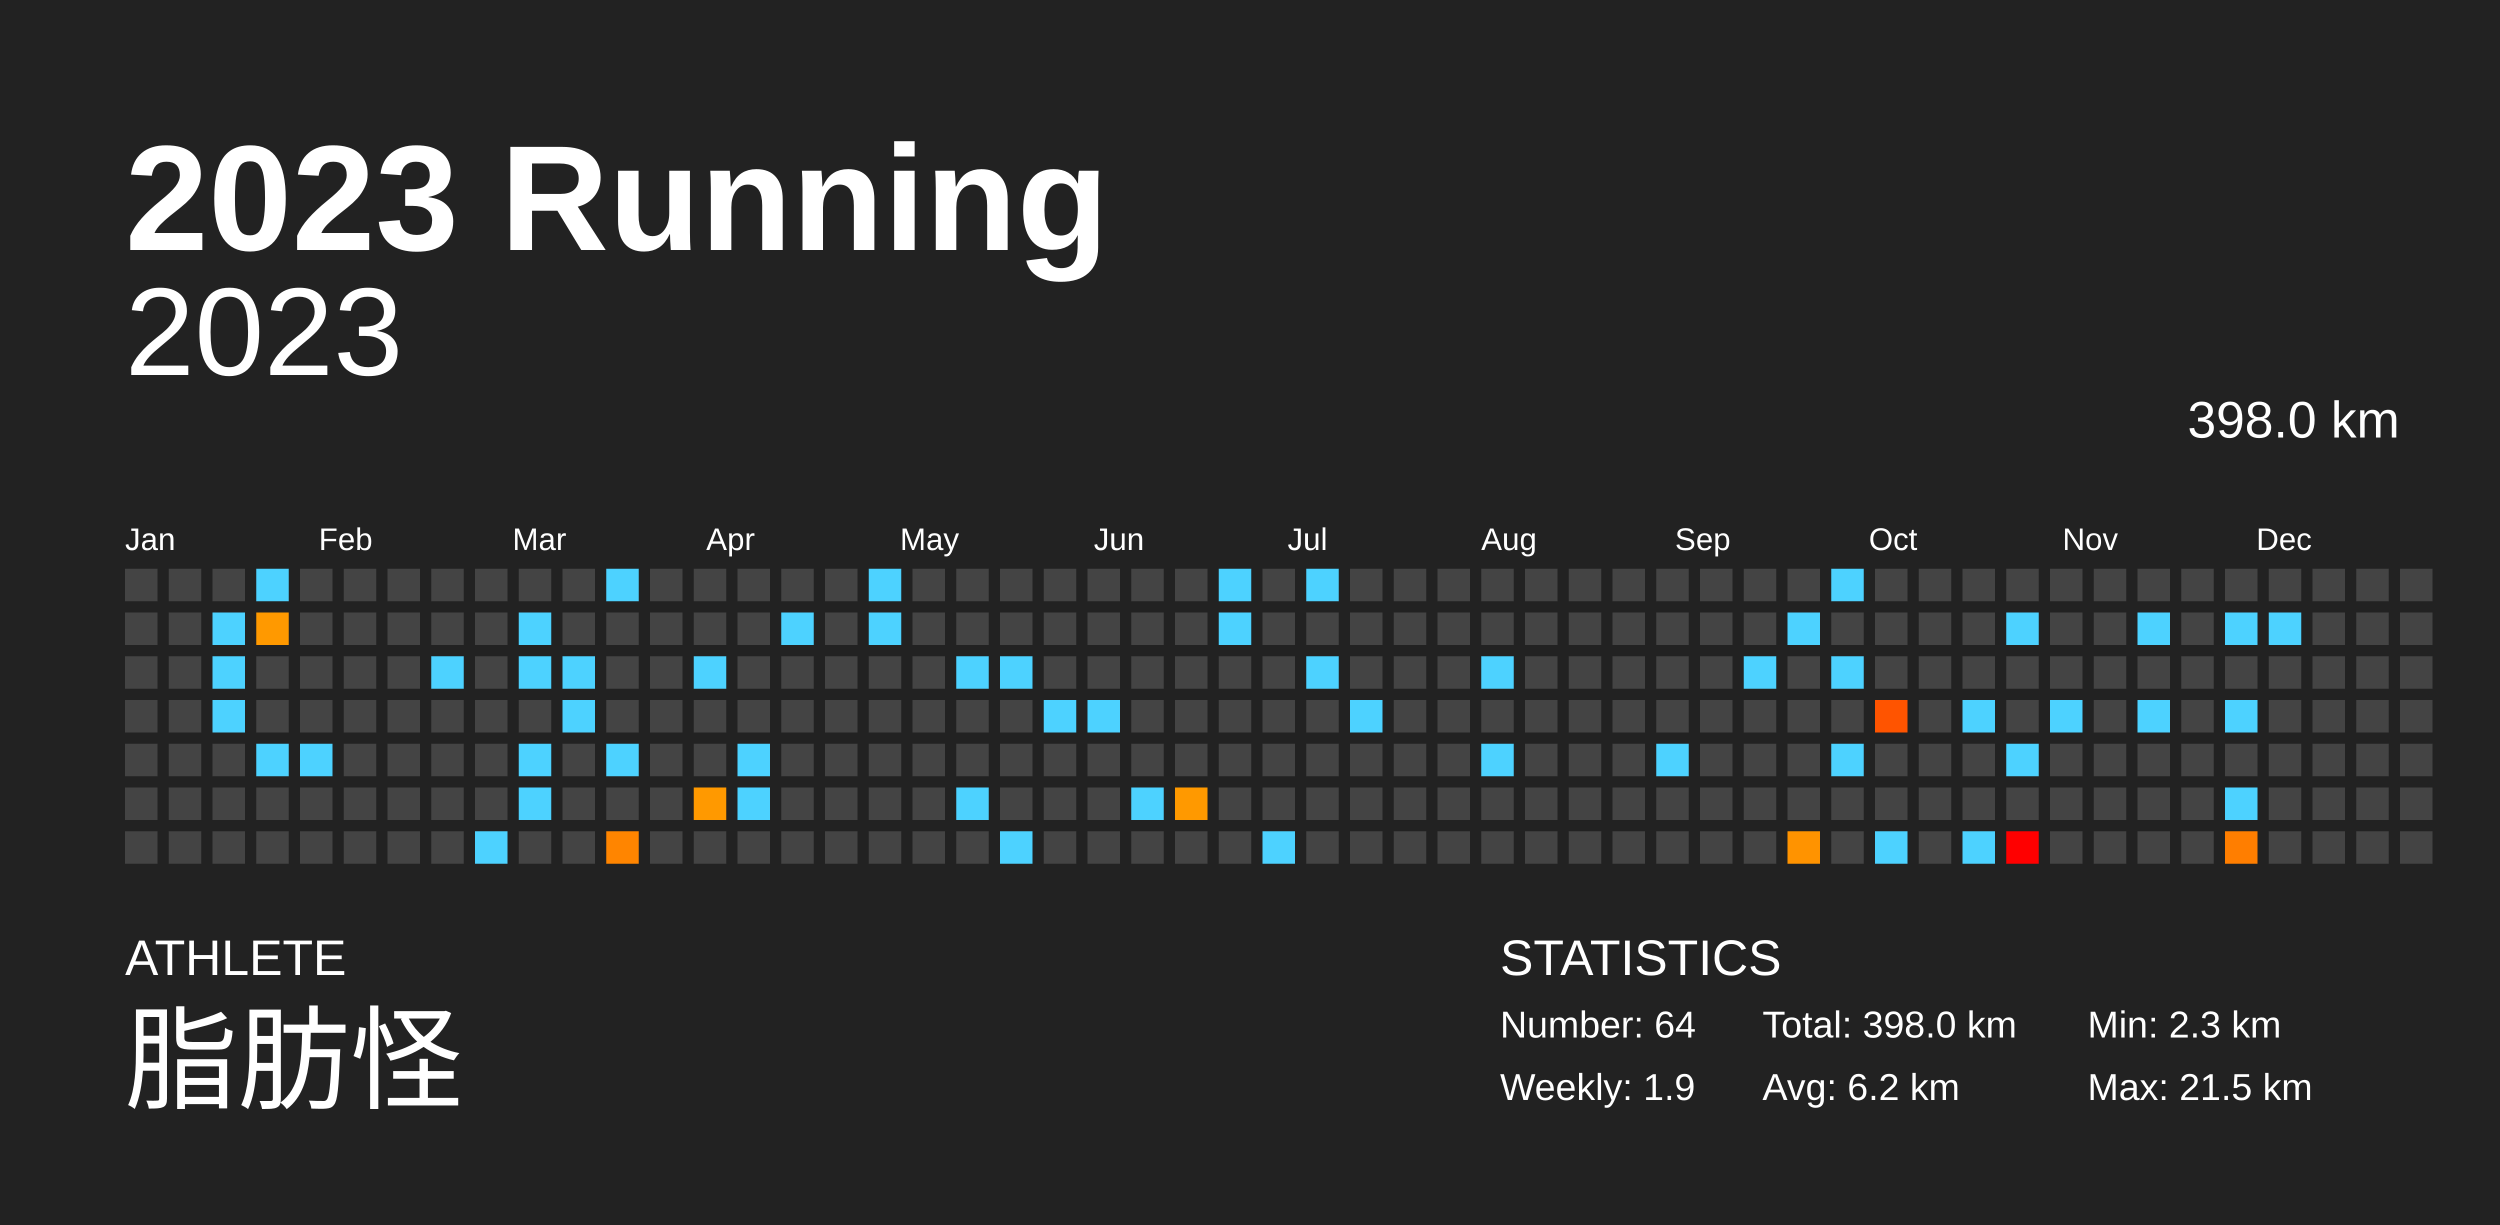
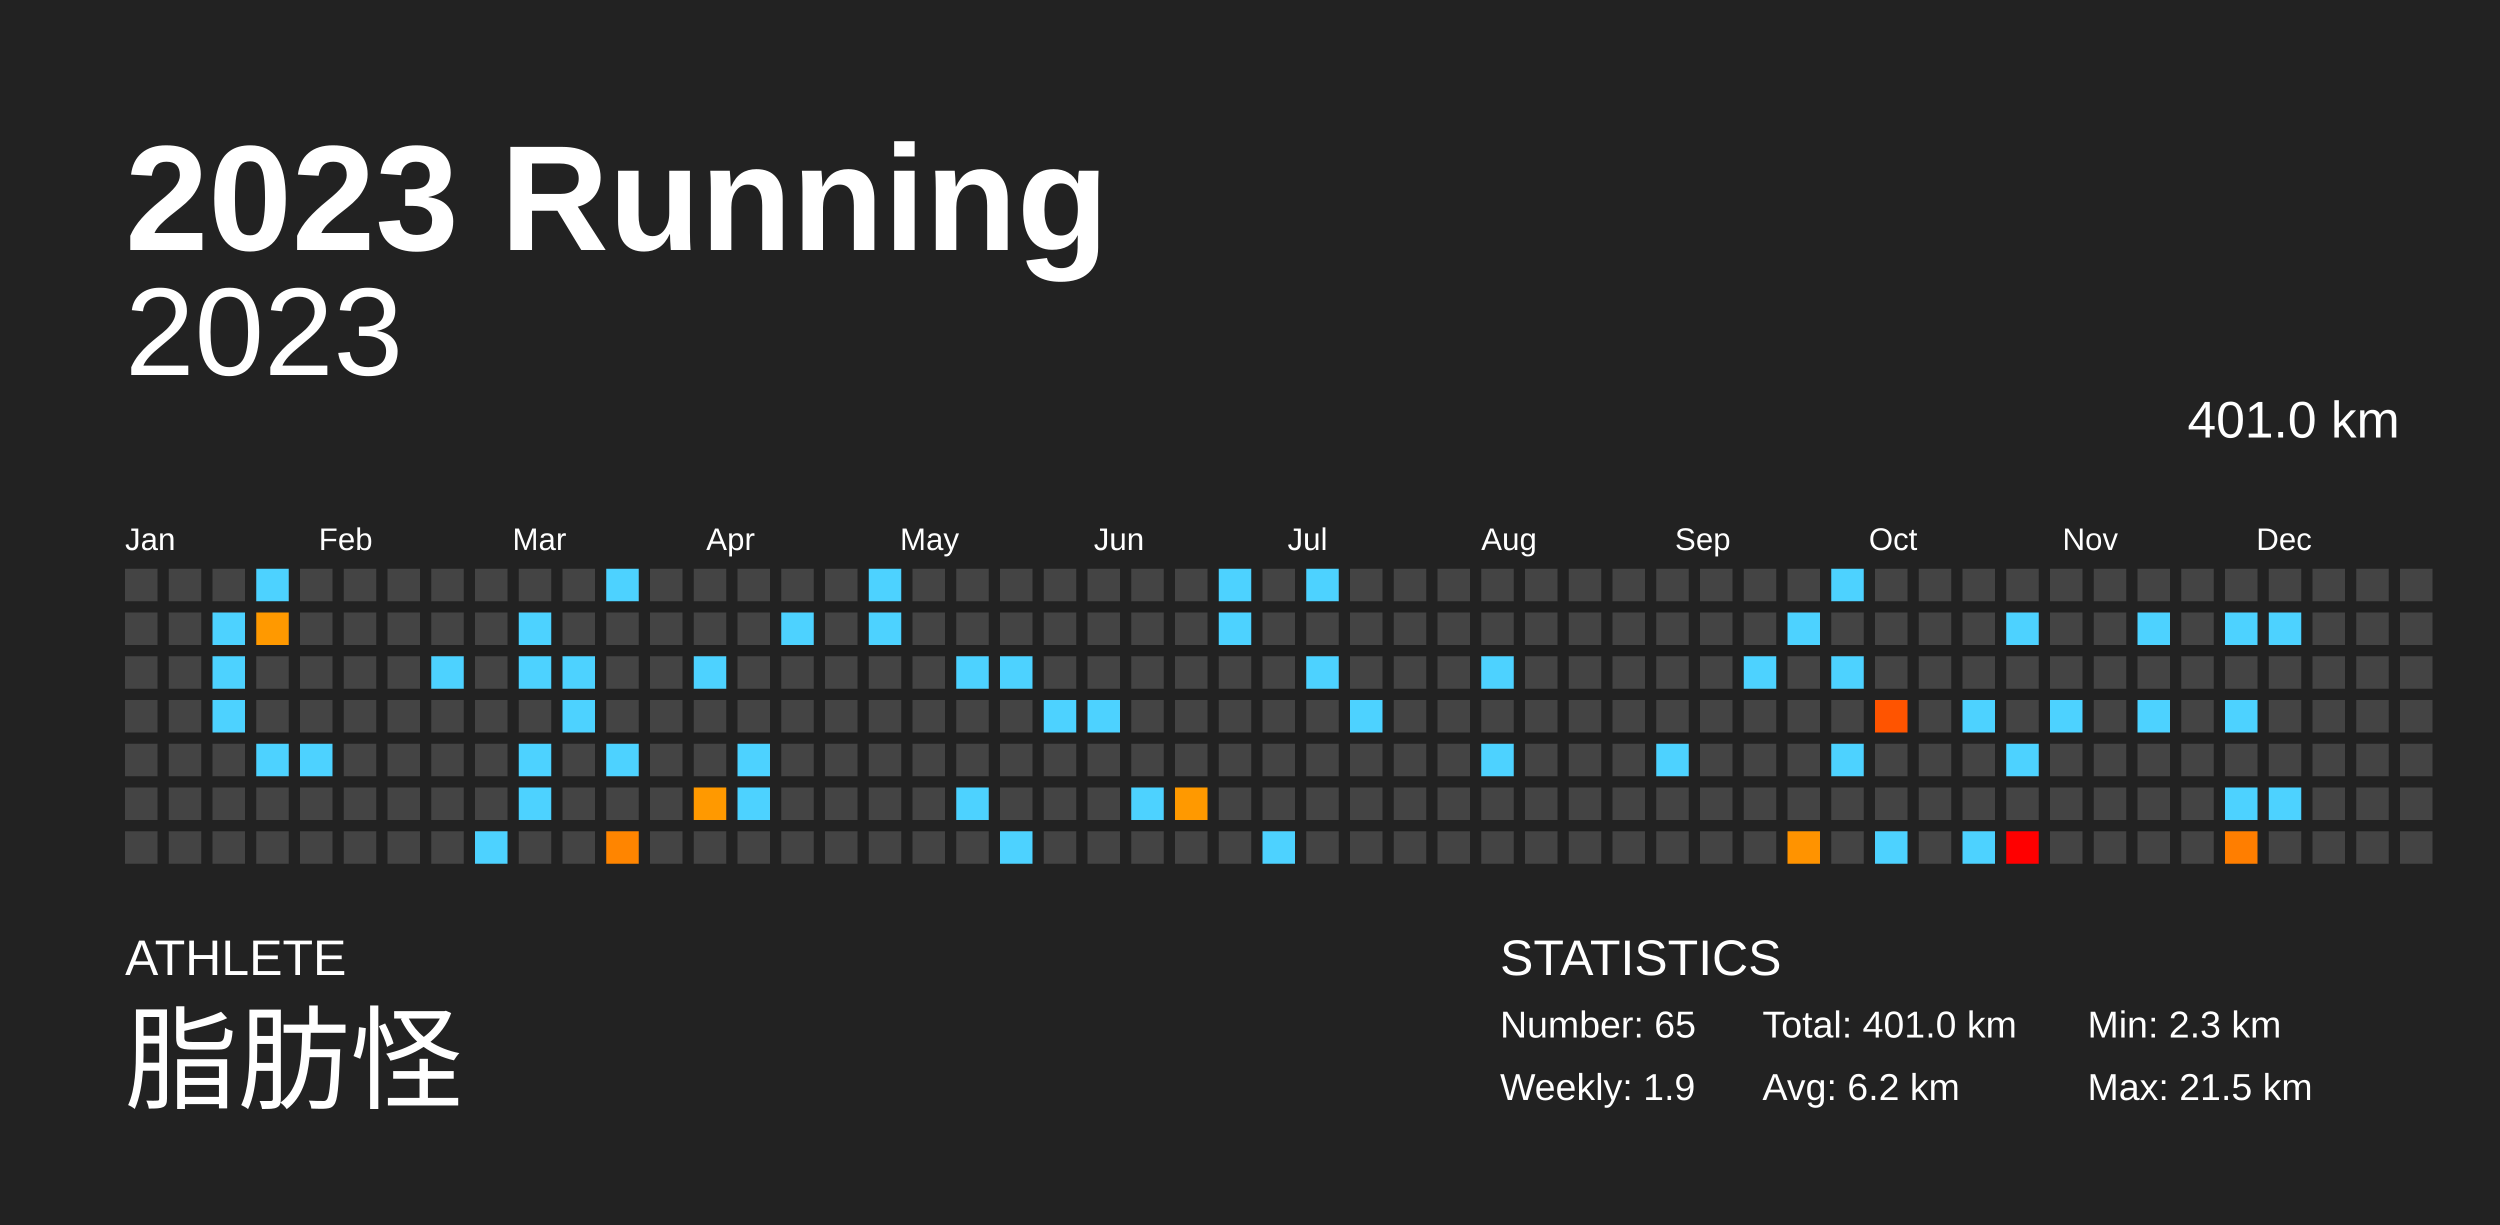
<svg xmlns="http://www.w3.org/2000/svg" baseProfile="full" height="98mm" version="1.1" viewBox="0,0,200,98" width="200mm">
  <defs />
  <rect fill="#222222" height="98" width="200" x="0" y="0" />
  <text fill="#FFFFFF" style="font-size:12px; font-family:Arial; font-weight:bold;" x="10" y="20">2023 Running</text>
  <text fill="#FFFFFF" style="font-size:4px; font-family:Arial" x="10" y="78">ATHLETE</text>
  <text fill="#FFFFFF" style="font-size:9px; font-family:Arial" x="10" y="88">脂肪怪</text>
  <text fill="#FFFFFF" style="font-size:4px; font-family:Arial" x="120" y="78">STATISTICS</text>
-   <text fill="#FFFFFF" style="font-size:3px; font-family:Arial" x="120" y="83">Number: 64</text>
+   <text fill="#FFFFFF" style="font-size:3px; font-family:Arial" x="120" y="83">Number: 65</text>
  <text fill="#FFFFFF" style="font-size:3px; font-family:Arial" x="120" y="88">Weekly: 1.9</text>
-   <text fill="#FFFFFF" style="font-size:3px; font-family:Arial" x="141" y="83">Total: 398.0 km</text>
+   <text fill="#FFFFFF" style="font-size:3px; font-family:Arial" x="141" y="83">Total: 401.0 km</text>
  <text fill="#FFFFFF" style="font-size:3px; font-family:Arial" x="141" y="88">Avg: 6.2 km</text>
  <text fill="#FFFFFF" style="font-size:3px; font-family:Arial" x="167" y="83">Min: 2.3 km</text>
  <text fill="#FFFFFF" style="font-size:3px; font-family:Arial" x="167" y="88">Max: 21.5 km</text>
  <text alignment-baseline="hanging" fill="#FFFFFF" style="font-size:10.0px; font-family:Arial;" x="10" y="30">2023</text>
-   <text alignment-baseline="hanging" fill="#FFFFFF" style="font-size:4.125px; font-family:Arial;" x="175" y="35">398.0 km</text>
+   <text alignment-baseline="hanging" fill="#FFFFFF" style="font-size:4.125px; font-family:Arial;" x="175" y="35">401.0 km</text>
  <text fill="#FFFFFF" style="font-size:2.5px; font-family:Arial" x="10.0" y="44">Jan</text>
  <text fill="#FFFFFF" style="font-size:2.5px; font-family:Arial" x="25.5" y="44">Feb</text>
  <text fill="#FFFFFF" style="font-size:2.5px; font-family:Arial" x="41.0" y="44">Mar</text>
  <text fill="#FFFFFF" style="font-size:2.5px; font-family:Arial" x="56.5" y="44">Apr</text>
  <text fill="#FFFFFF" style="font-size:2.5px; font-family:Arial" x="72.0" y="44">May</text>
  <text fill="#FFFFFF" style="font-size:2.5px; font-family:Arial" x="87.5" y="44">Jun</text>
  <text fill="#FFFFFF" style="font-size:2.5px; font-family:Arial" x="103.0" y="44">Jul</text>
  <text fill="#FFFFFF" style="font-size:2.5px; font-family:Arial" x="118.5" y="44">Aug</text>
  <text fill="#FFFFFF" style="font-size:2.5px; font-family:Arial" x="134.0" y="44">Sep</text>
  <text fill="#FFFFFF" style="font-size:2.5px; font-family:Arial" x="149.5" y="44">Oct</text>
  <text fill="#FFFFFF" style="font-size:2.5px; font-family:Arial" x="165.0" y="44">Nov</text>
  <text fill="#FFFFFF" style="font-size:2.5px; font-family:Arial" x="180.5" y="44">Dec</text>
  <rect fill="#444444" height="2.6" width="2.6" x="10.0" y="45.5" />
  <rect fill="#444444" height="2.6" width="2.6" x="10.0" y="49.0" />
  <rect fill="#444444" height="2.6" width="2.6" x="10.0" y="52.5" />
  <rect fill="#444444" height="2.6" width="2.6" x="10.0" y="56.0" />
  <rect fill="#444444" height="2.6" width="2.6" x="10.0" y="59.5" />
  <rect fill="#444444" height="2.6" width="2.6" x="10.0" y="63.0" />
  <rect fill="#444444" height="2.6" width="2.6" x="10.0" y="66.5" />
  <rect fill="#444444" height="2.6" width="2.6" x="13.5" y="45.5" />
  <rect fill="#444444" height="2.6" width="2.6" x="13.5" y="49.0" />
  <rect fill="#444444" height="2.6" width="2.6" x="13.5" y="52.5" />
  <rect fill="#444444" height="2.6" width="2.6" x="13.5" y="56.0" />
  <rect fill="#444444" height="2.6" width="2.6" x="13.5" y="59.5" />
  <rect fill="#444444" height="2.6" width="2.6" x="13.5" y="63.0" />
  <rect fill="#444444" height="2.6" width="2.6" x="13.5" y="66.5" />
  <rect fill="#444444" height="2.6" width="2.6" x="17.0" y="45.5" />
  <rect fill="#4dd2ff" height="2.6" width="2.6" x="17.0" y="49.0" />
  <rect fill="#4dd2ff" height="2.6" width="2.6" x="17.0" y="52.5" />
  <rect fill="#4dd2ff" height="2.6" width="2.6" x="17.0" y="56.0" />
  <rect fill="#444444" height="2.6" width="2.6" x="17.0" y="59.5" />
  <rect fill="#444444" height="2.6" width="2.6" x="17.0" y="63.0" />
  <rect fill="#444444" height="2.6" width="2.6" x="17.0" y="66.5" />
  <rect fill="#4dd2ff" height="2.6" width="2.6" x="20.5" y="45.5" />
  <rect fill="#ff9900" height="2.6" width="2.6" x="20.5" y="49.0" />
  <rect fill="#444444" height="2.6" width="2.6" x="20.5" y="52.5" />
  <rect fill="#444444" height="2.6" width="2.6" x="20.5" y="56.0" />
  <rect fill="#4dd2ff" height="2.6" width="2.6" x="20.5" y="59.5" />
  <rect fill="#444444" height="2.6" width="2.6" x="20.5" y="63.0" />
  <rect fill="#444444" height="2.6" width="2.6" x="20.5" y="66.5" />
  <rect fill="#444444" height="2.6" width="2.6" x="24.0" y="45.5" />
  <rect fill="#444444" height="2.6" width="2.6" x="24.0" y="49.0" />
  <rect fill="#444444" height="2.6" width="2.6" x="24.0" y="52.5" />
  <rect fill="#444444" height="2.6" width="2.6" x="24.0" y="56.0" />
  <rect fill="#4dd2ff" height="2.6" width="2.6" x="24.0" y="59.5" />
  <rect fill="#444444" height="2.6" width="2.6" x="24.0" y="63.0" />
  <rect fill="#444444" height="2.6" width="2.6" x="24.0" y="66.5" />
  <rect fill="#444444" height="2.6" width="2.6" x="27.5" y="45.5" />
  <rect fill="#444444" height="2.6" width="2.6" x="27.5" y="49.0" />
  <rect fill="#444444" height="2.6" width="2.6" x="27.5" y="52.5" />
  <rect fill="#444444" height="2.6" width="2.6" x="27.5" y="56.0" />
  <rect fill="#444444" height="2.6" width="2.6" x="27.5" y="59.5" />
  <rect fill="#444444" height="2.6" width="2.6" x="27.5" y="63.0" />
  <rect fill="#444444" height="2.6" width="2.6" x="27.5" y="66.5" />
  <rect fill="#444444" height="2.6" width="2.6" x="31.0" y="45.5" />
  <rect fill="#444444" height="2.6" width="2.6" x="31.0" y="49.0" />
  <rect fill="#444444" height="2.6" width="2.6" x="31.0" y="52.5" />
  <rect fill="#444444" height="2.6" width="2.6" x="31.0" y="56.0" />
  <rect fill="#444444" height="2.6" width="2.6" x="31.0" y="59.5" />
  <rect fill="#444444" height="2.6" width="2.6" x="31.0" y="63.0" />
  <rect fill="#444444" height="2.6" width="2.6" x="31.0" y="66.5" />
  <rect fill="#444444" height="2.6" width="2.6" x="34.5" y="45.5" />
  <rect fill="#444444" height="2.6" width="2.6" x="34.5" y="49.0" />
  <rect fill="#4dd2ff" height="2.6" width="2.6" x="34.5" y="52.5" />
  <rect fill="#444444" height="2.6" width="2.6" x="34.5" y="56.0" />
  <rect fill="#444444" height="2.6" width="2.6" x="34.5" y="59.5" />
  <rect fill="#444444" height="2.6" width="2.6" x="34.5" y="63.0" />
  <rect fill="#444444" height="2.6" width="2.6" x="34.5" y="66.5" />
  <rect fill="#444444" height="2.6" width="2.6" x="38.0" y="45.5" />
  <rect fill="#444444" height="2.6" width="2.6" x="38.0" y="49.0" />
  <rect fill="#444444" height="2.6" width="2.6" x="38.0" y="52.5" />
  <rect fill="#444444" height="2.6" width="2.6" x="38.0" y="56.0" />
  <rect fill="#444444" height="2.6" width="2.6" x="38.0" y="59.5" />
  <rect fill="#444444" height="2.6" width="2.6" x="38.0" y="63.0" />
  <rect fill="#4dd2ff" height="2.6" width="2.6" x="38.0" y="66.5" />
  <rect fill="#444444" height="2.6" width="2.6" x="41.5" y="45.5" />
  <rect fill="#4dd2ff" height="2.6" width="2.6" x="41.5" y="49.0" />
  <rect fill="#4dd2ff" height="2.6" width="2.6" x="41.5" y="52.5" />
  <rect fill="#444444" height="2.6" width="2.6" x="41.5" y="56.0" />
  <rect fill="#4dd2ff" height="2.6" width="2.6" x="41.5" y="59.5" />
  <rect fill="#4dd2ff" height="2.6" width="2.6" x="41.5" y="63.0" />
  <rect fill="#444444" height="2.6" width="2.6" x="41.5" y="66.5" />
  <rect fill="#444444" height="2.6" width="2.6" x="45.0" y="45.5" />
  <rect fill="#444444" height="2.6" width="2.6" x="45.0" y="49.0" />
  <rect fill="#4dd2ff" height="2.6" width="2.6" x="45.0" y="52.5" />
  <rect fill="#4dd2ff" height="2.6" width="2.6" x="45.0" y="56.0" />
  <rect fill="#444444" height="2.6" width="2.6" x="45.0" y="59.5" />
  <rect fill="#444444" height="2.6" width="2.6" x="45.0" y="63.0" />
  <rect fill="#444444" height="2.6" width="2.6" x="45.0" y="66.5" />
  <rect fill="#4dd2ff" height="2.6" width="2.6" x="48.5" y="45.5" />
  <rect fill="#444444" height="2.6" width="2.6" x="48.5" y="49.0" />
  <rect fill="#444444" height="2.6" width="2.6" x="48.5" y="52.5" />
  <rect fill="#444444" height="2.6" width="2.6" x="48.5" y="56.0" />
  <rect fill="#4dd2ff" height="2.6" width="2.6" x="48.5" y="59.5" />
  <rect fill="#444444" height="2.6" width="2.6" x="48.5" y="63.0" />
  <rect fill="#ff8500" height="2.6" width="2.6" x="48.5" y="66.5" />
  <rect fill="#444444" height="2.6" width="2.6" x="52.0" y="45.5" />
  <rect fill="#444444" height="2.6" width="2.6" x="52.0" y="49.0" />
  <rect fill="#444444" height="2.6" width="2.6" x="52.0" y="52.5" />
  <rect fill="#444444" height="2.6" width="2.6" x="52.0" y="56.0" />
  <rect fill="#444444" height="2.6" width="2.6" x="52.0" y="59.5" />
  <rect fill="#444444" height="2.6" width="2.6" x="52.0" y="63.0" />
  <rect fill="#444444" height="2.6" width="2.6" x="52.0" y="66.5" />
  <rect fill="#444444" height="2.6" width="2.6" x="55.5" y="45.5" />
  <rect fill="#444444" height="2.6" width="2.6" x="55.5" y="49.0" />
  <rect fill="#4dd2ff" height="2.6" width="2.6" x="55.5" y="52.5" />
  <rect fill="#444444" height="2.6" width="2.6" x="55.5" y="56.0" />
  <rect fill="#444444" height="2.6" width="2.6" x="55.5" y="59.5" />
  <rect fill="#ff9900" height="2.6" width="2.6" x="55.5" y="63.0" />
  <rect fill="#444444" height="2.6" width="2.6" x="55.5" y="66.5" />
  <rect fill="#444444" height="2.6" width="2.6" x="59.0" y="45.5" />
  <rect fill="#444444" height="2.6" width="2.6" x="59.0" y="49.0" />
  <rect fill="#444444" height="2.6" width="2.6" x="59.0" y="52.5" />
  <rect fill="#444444" height="2.6" width="2.6" x="59.0" y="56.0" />
  <rect fill="#4dd2ff" height="2.6" width="2.6" x="59.0" y="59.5" />
  <rect fill="#4dd2ff" height="2.6" width="2.6" x="59.0" y="63.0" />
  <rect fill="#444444" height="2.6" width="2.6" x="59.0" y="66.5" />
  <rect fill="#444444" height="2.6" width="2.6" x="62.5" y="45.5" />
  <rect fill="#4dd2ff" height="2.6" width="2.6" x="62.5" y="49.0" />
  <rect fill="#444444" height="2.6" width="2.6" x="62.5" y="52.5" />
  <rect fill="#444444" height="2.6" width="2.6" x="62.5" y="56.0" />
  <rect fill="#444444" height="2.6" width="2.6" x="62.5" y="59.5" />
  <rect fill="#444444" height="2.6" width="2.6" x="62.5" y="63.0" />
  <rect fill="#444444" height="2.6" width="2.6" x="62.5" y="66.5" />
  <rect fill="#444444" height="2.6" width="2.6" x="66.0" y="45.5" />
  <rect fill="#444444" height="2.6" width="2.6" x="66.0" y="49.0" />
  <rect fill="#444444" height="2.6" width="2.6" x="66.0" y="52.5" />
  <rect fill="#444444" height="2.6" width="2.6" x="66.0" y="56.0" />
  <rect fill="#444444" height="2.6" width="2.6" x="66.0" y="59.5" />
  <rect fill="#444444" height="2.6" width="2.6" x="66.0" y="63.0" />
  <rect fill="#444444" height="2.6" width="2.6" x="66.0" y="66.5" />
  <rect fill="#4dd2ff" height="2.6" width="2.6" x="69.5" y="45.5" />
  <rect fill="#4dd2ff" height="2.6" width="2.6" x="69.5" y="49.0" />
  <rect fill="#444444" height="2.6" width="2.6" x="69.5" y="52.5" />
  <rect fill="#444444" height="2.6" width="2.6" x="69.5" y="56.0" />
  <rect fill="#444444" height="2.6" width="2.6" x="69.5" y="59.5" />
  <rect fill="#444444" height="2.6" width="2.6" x="69.5" y="63.0" />
  <rect fill="#444444" height="2.6" width="2.6" x="69.5" y="66.5" />
  <rect fill="#444444" height="2.6" width="2.6" x="73.0" y="45.5" />
  <rect fill="#444444" height="2.6" width="2.6" x="73.0" y="49.0" />
  <rect fill="#444444" height="2.6" width="2.6" x="73.0" y="52.5" />
  <rect fill="#444444" height="2.6" width="2.6" x="73.0" y="56.0" />
  <rect fill="#444444" height="2.6" width="2.6" x="73.0" y="59.5" />
  <rect fill="#444444" height="2.6" width="2.6" x="73.0" y="63.0" />
  <rect fill="#444444" height="2.6" width="2.6" x="73.0" y="66.5" />
  <rect fill="#444444" height="2.6" width="2.6" x="76.5" y="45.5" />
  <rect fill="#444444" height="2.6" width="2.6" x="76.5" y="49.0" />
  <rect fill="#4dd2ff" height="2.6" width="2.6" x="76.5" y="52.5" />
  <rect fill="#444444" height="2.6" width="2.6" x="76.5" y="56.0" />
  <rect fill="#444444" height="2.6" width="2.6" x="76.5" y="59.5" />
  <rect fill="#4dd2ff" height="2.6" width="2.6" x="76.5" y="63.0" />
  <rect fill="#444444" height="2.6" width="2.6" x="76.5" y="66.5" />
  <rect fill="#444444" height="2.6" width="2.6" x="80.0" y="45.5" />
  <rect fill="#444444" height="2.6" width="2.6" x="80.0" y="49.0" />
  <rect fill="#4dd2ff" height="2.6" width="2.6" x="80.0" y="52.5" />
  <rect fill="#444444" height="2.6" width="2.6" x="80.0" y="56.0" />
  <rect fill="#444444" height="2.6" width="2.6" x="80.0" y="59.5" />
  <rect fill="#444444" height="2.6" width="2.6" x="80.0" y="63.0" />
  <rect fill="#4dd2ff" height="2.6" width="2.6" x="80.0" y="66.5" />
  <rect fill="#444444" height="2.6" width="2.6" x="83.5" y="45.5" />
  <rect fill="#444444" height="2.6" width="2.6" x="83.5" y="49.0" />
  <rect fill="#444444" height="2.6" width="2.6" x="83.5" y="52.5" />
  <rect fill="#4dd2ff" height="2.6" width="2.6" x="83.5" y="56.0" />
  <rect fill="#444444" height="2.6" width="2.6" x="83.5" y="59.5" />
  <rect fill="#444444" height="2.6" width="2.6" x="83.5" y="63.0" />
  <rect fill="#444444" height="2.6" width="2.6" x="83.5" y="66.5" />
  <rect fill="#444444" height="2.6" width="2.6" x="87.0" y="45.5" />
  <rect fill="#444444" height="2.6" width="2.6" x="87.0" y="49.0" />
  <rect fill="#444444" height="2.6" width="2.6" x="87.0" y="52.5" />
  <rect fill="#4dd2ff" height="2.6" width="2.6" x="87.0" y="56.0" />
  <rect fill="#444444" height="2.6" width="2.6" x="87.0" y="59.5" />
  <rect fill="#444444" height="2.6" width="2.6" x="87.0" y="63.0" />
  <rect fill="#444444" height="2.6" width="2.6" x="87.0" y="66.5" />
  <rect fill="#444444" height="2.6" width="2.6" x="90.5" y="45.5" />
  <rect fill="#444444" height="2.6" width="2.6" x="90.5" y="49.0" />
  <rect fill="#444444" height="2.6" width="2.6" x="90.5" y="52.5" />
  <rect fill="#444444" height="2.6" width="2.6" x="90.5" y="56.0" />
  <rect fill="#444444" height="2.6" width="2.6" x="90.5" y="59.5" />
  <rect fill="#4dd2ff" height="2.6" width="2.6" x="90.5" y="63.0" />
  <rect fill="#444444" height="2.6" width="2.6" x="90.5" y="66.5" />
  <rect fill="#444444" height="2.6" width="2.6" x="94.0" y="45.5" />
  <rect fill="#444444" height="2.6" width="2.6" x="94.0" y="49.0" />
  <rect fill="#444444" height="2.6" width="2.6" x="94.0" y="52.5" />
  <rect fill="#444444" height="2.6" width="2.6" x="94.0" y="56.0" />
  <rect fill="#444444" height="2.6" width="2.6" x="94.0" y="59.5" />
  <rect fill="#ff9900" height="2.6" width="2.6" x="94.0" y="63.0" />
  <rect fill="#444444" height="2.6" width="2.6" x="94.0" y="66.5" />
  <rect fill="#4dd2ff" height="2.6" width="2.6" x="97.5" y="45.5" />
  <rect fill="#4dd2ff" height="2.6" width="2.6" x="97.5" y="49.0" />
  <rect fill="#444444" height="2.6" width="2.6" x="97.5" y="52.5" />
  <rect fill="#444444" height="2.6" width="2.6" x="97.5" y="56.0" />
  <rect fill="#444444" height="2.6" width="2.6" x="97.5" y="59.5" />
  <rect fill="#444444" height="2.6" width="2.6" x="97.5" y="63.0" />
  <rect fill="#444444" height="2.6" width="2.6" x="97.5" y="66.5" />
  <rect fill="#444444" height="2.6" width="2.6" x="101.0" y="45.5" />
  <rect fill="#444444" height="2.6" width="2.6" x="101.0" y="49.0" />
  <rect fill="#444444" height="2.6" width="2.6" x="101.0" y="52.5" />
  <rect fill="#444444" height="2.6" width="2.6" x="101.0" y="56.0" />
  <rect fill="#444444" height="2.6" width="2.6" x="101.0" y="59.5" />
  <rect fill="#444444" height="2.6" width="2.6" x="101.0" y="63.0" />
  <rect fill="#4dd2ff" height="2.6" width="2.6" x="101.0" y="66.5" />
  <rect fill="#4dd2ff" height="2.6" width="2.6" x="104.5" y="45.5" />
  <rect fill="#444444" height="2.6" width="2.6" x="104.5" y="49.0" />
  <rect fill="#4dd2ff" height="2.6" width="2.6" x="104.5" y="52.5" />
  <rect fill="#444444" height="2.6" width="2.6" x="104.5" y="56.0" />
  <rect fill="#444444" height="2.6" width="2.6" x="104.5" y="59.5" />
  <rect fill="#444444" height="2.6" width="2.6" x="104.5" y="63.0" />
  <rect fill="#444444" height="2.6" width="2.6" x="104.5" y="66.5" />
  <rect fill="#444444" height="2.6" width="2.6" x="108.0" y="45.5" />
  <rect fill="#444444" height="2.6" width="2.6" x="108.0" y="49.0" />
  <rect fill="#444444" height="2.6" width="2.6" x="108.0" y="52.5" />
  <rect fill="#4dd2ff" height="2.6" width="2.6" x="108.0" y="56.0" />
  <rect fill="#444444" height="2.6" width="2.6" x="108.0" y="59.5" />
  <rect fill="#444444" height="2.6" width="2.6" x="108.0" y="63.0" />
  <rect fill="#444444" height="2.6" width="2.6" x="108.0" y="66.5" />
  <rect fill="#444444" height="2.6" width="2.6" x="111.5" y="45.5" />
  <rect fill="#444444" height="2.6" width="2.6" x="111.5" y="49.0" />
  <rect fill="#444444" height="2.6" width="2.6" x="111.5" y="52.5" />
  <rect fill="#444444" height="2.6" width="2.6" x="111.5" y="56.0" />
  <rect fill="#444444" height="2.6" width="2.6" x="111.5" y="59.5" />
  <rect fill="#444444" height="2.6" width="2.6" x="111.5" y="63.0" />
  <rect fill="#444444" height="2.6" width="2.6" x="111.5" y="66.5" />
  <rect fill="#444444" height="2.6" width="2.6" x="115.0" y="45.5" />
  <rect fill="#444444" height="2.6" width="2.6" x="115.0" y="49.0" />
  <rect fill="#444444" height="2.6" width="2.6" x="115.0" y="52.5" />
  <rect fill="#444444" height="2.6" width="2.6" x="115.0" y="56.0" />
  <rect fill="#444444" height="2.6" width="2.6" x="115.0" y="59.5" />
  <rect fill="#444444" height="2.6" width="2.6" x="115.0" y="63.0" />
  <rect fill="#444444" height="2.6" width="2.6" x="115.0" y="66.5" />
  <rect fill="#444444" height="2.6" width="2.6" x="118.5" y="45.5" />
  <rect fill="#444444" height="2.6" width="2.6" x="118.5" y="49.0" />
  <rect fill="#4dd2ff" height="2.6" width="2.6" x="118.5" y="52.5" />
  <rect fill="#444444" height="2.6" width="2.6" x="118.5" y="56.0" />
  <rect fill="#4dd2ff" height="2.6" width="2.6" x="118.5" y="59.5" />
  <rect fill="#444444" height="2.6" width="2.6" x="118.5" y="63.0" />
  <rect fill="#444444" height="2.6" width="2.6" x="118.5" y="66.5" />
  <rect fill="#444444" height="2.6" width="2.6" x="122.0" y="45.5" />
  <rect fill="#444444" height="2.6" width="2.6" x="122.0" y="49.0" />
  <rect fill="#444444" height="2.6" width="2.6" x="122.0" y="52.5" />
  <rect fill="#444444" height="2.6" width="2.6" x="122.0" y="56.0" />
  <rect fill="#444444" height="2.6" width="2.6" x="122.0" y="59.5" />
  <rect fill="#444444" height="2.6" width="2.6" x="122.0" y="63.0" />
  <rect fill="#444444" height="2.6" width="2.6" x="122.0" y="66.5" />
  <rect fill="#444444" height="2.6" width="2.6" x="125.5" y="45.5" />
  <rect fill="#444444" height="2.6" width="2.6" x="125.5" y="49.0" />
  <rect fill="#444444" height="2.6" width="2.6" x="125.5" y="52.5" />
  <rect fill="#444444" height="2.6" width="2.6" x="125.5" y="56.0" />
  <rect fill="#444444" height="2.6" width="2.6" x="125.5" y="59.5" />
  <rect fill="#444444" height="2.6" width="2.6" x="125.5" y="63.0" />
  <rect fill="#444444" height="2.6" width="2.6" x="125.5" y="66.5" />
  <rect fill="#444444" height="2.6" width="2.6" x="129.0" y="45.5" />
  <rect fill="#444444" height="2.6" width="2.6" x="129.0" y="49.0" />
  <rect fill="#444444" height="2.6" width="2.6" x="129.0" y="52.5" />
  <rect fill="#444444" height="2.6" width="2.6" x="129.0" y="56.0" />
  <rect fill="#444444" height="2.6" width="2.6" x="129.0" y="59.5" />
  <rect fill="#444444" height="2.6" width="2.6" x="129.0" y="63.0" />
  <rect fill="#444444" height="2.6" width="2.6" x="129.0" y="66.5" />
  <rect fill="#444444" height="2.6" width="2.6" x="132.5" y="45.5" />
  <rect fill="#444444" height="2.6" width="2.6" x="132.5" y="49.0" />
  <rect fill="#444444" height="2.6" width="2.6" x="132.5" y="52.5" />
  <rect fill="#444444" height="2.6" width="2.6" x="132.5" y="56.0" />
  <rect fill="#4dd2ff" height="2.6" width="2.6" x="132.5" y="59.5" />
  <rect fill="#444444" height="2.6" width="2.6" x="132.5" y="63.0" />
  <rect fill="#444444" height="2.6" width="2.6" x="132.5" y="66.5" />
  <rect fill="#444444" height="2.6" width="2.6" x="136.0" y="45.5" />
  <rect fill="#444444" height="2.6" width="2.6" x="136.0" y="49.0" />
  <rect fill="#444444" height="2.6" width="2.6" x="136.0" y="52.5" />
  <rect fill="#444444" height="2.6" width="2.6" x="136.0" y="56.0" />
  <rect fill="#444444" height="2.6" width="2.6" x="136.0" y="59.5" />
  <rect fill="#444444" height="2.6" width="2.6" x="136.0" y="63.0" />
  <rect fill="#444444" height="2.6" width="2.6" x="136.0" y="66.5" />
  <rect fill="#444444" height="2.6" width="2.6" x="139.5" y="45.5" />
  <rect fill="#444444" height="2.6" width="2.6" x="139.5" y="49.0" />
  <rect fill="#4dd2ff" height="2.6" width="2.6" x="139.5" y="52.5" />
  <rect fill="#444444" height="2.6" width="2.6" x="139.5" y="56.0" />
  <rect fill="#444444" height="2.6" width="2.6" x="139.5" y="59.5" />
  <rect fill="#444444" height="2.6" width="2.6" x="139.5" y="63.0" />
  <rect fill="#444444" height="2.6" width="2.6" x="139.5" y="66.5" />
  <rect fill="#444444" height="2.6" width="2.6" x="143.0" y="45.5" />
  <rect fill="#4dd2ff" height="2.6" width="2.6" x="143.0" y="49.0" />
  <rect fill="#444444" height="2.6" width="2.6" x="143.0" y="52.5" />
  <rect fill="#444444" height="2.6" width="2.6" x="143.0" y="56.0" />
  <rect fill="#444444" height="2.6" width="2.6" x="143.0" y="59.5" />
  <rect fill="#444444" height="2.6" width="2.6" x="143.0" y="63.0" />
  <rect fill="#ff9300" height="2.6" width="2.6" x="143.0" y="66.5" />
  <rect fill="#4dd2ff" height="2.6" width="2.6" x="146.5" y="45.5" />
  <rect fill="#444444" height="2.6" width="2.6" x="146.5" y="49.0" />
  <rect fill="#4dd2ff" height="2.6" width="2.6" x="146.5" y="52.5" />
  <rect fill="#444444" height="2.6" width="2.6" x="146.5" y="56.0" />
  <rect fill="#4dd2ff" height="2.6" width="2.6" x="146.5" y="59.5" />
  <rect fill="#444444" height="2.6" width="2.6" x="146.5" y="63.0" />
  <rect fill="#444444" height="2.6" width="2.6" x="146.5" y="66.5" />
  <rect fill="#444444" height="2.6" width="2.6" x="150.0" y="45.5" />
  <rect fill="#444444" height="2.6" width="2.6" x="150.0" y="49.0" />
  <rect fill="#444444" height="2.6" width="2.6" x="150.0" y="52.5" />
  <rect fill="#ff5400" height="2.6" width="2.6" x="150.0" y="56.0" />
  <rect fill="#444444" height="2.6" width="2.6" x="150.0" y="59.5" />
  <rect fill="#444444" height="2.6" width="2.6" x="150.0" y="63.0" />
  <rect fill="#4dd2ff" height="2.6" width="2.6" x="150.0" y="66.5" />
  <rect fill="#444444" height="2.6" width="2.6" x="153.5" y="45.5" />
  <rect fill="#444444" height="2.6" width="2.6" x="153.5" y="49.0" />
  <rect fill="#444444" height="2.6" width="2.6" x="153.5" y="52.5" />
  <rect fill="#444444" height="2.6" width="2.6" x="153.5" y="56.0" />
  <rect fill="#444444" height="2.6" width="2.6" x="153.5" y="59.5" />
  <rect fill="#444444" height="2.6" width="2.6" x="153.5" y="63.0" />
  <rect fill="#444444" height="2.6" width="2.6" x="153.5" y="66.5" />
  <rect fill="#444444" height="2.6" width="2.6" x="157.0" y="45.5" />
  <rect fill="#444444" height="2.6" width="2.6" x="157.0" y="49.0" />
  <rect fill="#444444" height="2.6" width="2.6" x="157.0" y="52.5" />
  <rect fill="#4dd2ff" height="2.6" width="2.6" x="157.0" y="56.0" />
  <rect fill="#444444" height="2.6" width="2.6" x="157.0" y="59.5" />
  <rect fill="#444444" height="2.6" width="2.6" x="157.0" y="63.0" />
  <rect fill="#4dd2ff" height="2.6" width="2.6" x="157.0" y="66.5" />
  <rect fill="#444444" height="2.6" width="2.6" x="160.5" y="45.5" />
  <rect fill="#4dd2ff" height="2.6" width="2.6" x="160.5" y="49.0" />
  <rect fill="#444444" height="2.6" width="2.6" x="160.5" y="52.5" />
  <rect fill="#444444" height="2.6" width="2.6" x="160.5" y="56.0" />
  <rect fill="#4dd2ff" height="2.6" width="2.6" x="160.5" y="59.5" />
  <rect fill="#444444" height="2.6" width="2.6" x="160.5" y="63.0" />
  <rect fill="red" height="2.6" width="2.6" x="160.5" y="66.5" />
  <rect fill="#444444" height="2.6" width="2.6" x="164.0" y="45.5" />
  <rect fill="#444444" height="2.6" width="2.6" x="164.0" y="49.0" />
  <rect fill="#444444" height="2.6" width="2.6" x="164.0" y="52.5" />
  <rect fill="#4dd2ff" height="2.6" width="2.6" x="164.0" y="56.0" />
  <rect fill="#444444" height="2.6" width="2.6" x="164.0" y="59.5" />
  <rect fill="#444444" height="2.6" width="2.6" x="164.0" y="63.0" />
  <rect fill="#444444" height="2.6" width="2.6" x="164.0" y="66.5" />
  <rect fill="#444444" height="2.6" width="2.6" x="167.5" y="45.5" />
  <rect fill="#444444" height="2.6" width="2.6" x="167.5" y="49.0" />
  <rect fill="#444444" height="2.6" width="2.6" x="167.5" y="52.5" />
  <rect fill="#444444" height="2.6" width="2.6" x="167.5" y="56.0" />
  <rect fill="#444444" height="2.6" width="2.6" x="167.5" y="59.5" />
  <rect fill="#444444" height="2.6" width="2.6" x="167.5" y="63.0" />
  <rect fill="#444444" height="2.6" width="2.6" x="167.5" y="66.5" />
  <rect fill="#444444" height="2.6" width="2.6" x="171.0" y="45.5" />
  <rect fill="#4dd2ff" height="2.6" width="2.6" x="171.0" y="49.0" />
  <rect fill="#444444" height="2.6" width="2.6" x="171.0" y="52.5" />
  <rect fill="#4dd2ff" height="2.6" width="2.6" x="171.0" y="56.0" />
  <rect fill="#444444" height="2.6" width="2.6" x="171.0" y="59.5" />
  <rect fill="#444444" height="2.6" width="2.6" x="171.0" y="63.0" />
  <rect fill="#444444" height="2.6" width="2.6" x="171.0" y="66.5" />
  <rect fill="#444444" height="2.6" width="2.6" x="174.5" y="45.5" />
  <rect fill="#444444" height="2.6" width="2.6" x="174.5" y="49.0" />
  <rect fill="#444444" height="2.6" width="2.6" x="174.5" y="52.5" />
  <rect fill="#444444" height="2.6" width="2.6" x="174.5" y="56.0" />
  <rect fill="#444444" height="2.6" width="2.6" x="174.5" y="59.5" />
  <rect fill="#444444" height="2.6" width="2.6" x="174.5" y="63.0" />
  <rect fill="#444444" height="2.6" width="2.6" x="174.5" y="66.5" />
  <rect fill="#444444" height="2.6" width="2.6" x="178.0" y="45.5" />
  <rect fill="#4dd2ff" height="2.6" width="2.6" x="178.0" y="49.0" />
  <rect fill="#444444" height="2.6" width="2.6" x="178.0" y="52.5" />
  <rect fill="#4dd2ff" height="2.6" width="2.6" x="178.0" y="56.0" />
  <rect fill="#444444" height="2.6" width="2.6" x="178.0" y="59.5" />
  <rect fill="#4dd2ff" height="2.6" width="2.6" x="178.0" y="63.0" />
  <rect fill="#ff7e00" height="2.6" width="2.6" x="178.0" y="66.5" />
  <rect fill="#444444" height="2.6" width="2.6" x="181.5" y="45.5" />
  <rect fill="#4dd2ff" height="2.6" width="2.6" x="181.5" y="49.0" />
  <rect fill="#444444" height="2.6" width="2.6" x="181.5" y="52.5" />
  <rect fill="#444444" height="2.6" width="2.6" x="181.5" y="56.0" />
  <rect fill="#444444" height="2.6" width="2.6" x="181.5" y="59.5" />
-   <rect fill="#444444" height="2.6" width="2.6" x="181.5" y="63.0" />
+   <rect fill="#4dd2ff" height="2.6" width="2.6" x="181.5" y="63.0" />
  <rect fill="#444444" height="2.6" width="2.6" x="181.5" y="66.5" />
  <rect fill="#444444" height="2.6" width="2.6" x="185.0" y="45.5" />
  <rect fill="#444444" height="2.6" width="2.6" x="185.0" y="49.0" />
  <rect fill="#444444" height="2.6" width="2.6" x="185.0" y="52.5" />
  <rect fill="#444444" height="2.6" width="2.6" x="185.0" y="56.0" />
  <rect fill="#444444" height="2.6" width="2.6" x="185.0" y="59.5" />
  <rect fill="#444444" height="2.6" width="2.6" x="185.0" y="63.0" />
  <rect fill="#444444" height="2.6" width="2.6" x="185.0" y="66.5" />
  <rect fill="#444444" height="2.6" width="2.6" x="188.5" y="45.5" />
  <rect fill="#444444" height="2.6" width="2.6" x="188.5" y="49.0" />
  <rect fill="#444444" height="2.6" width="2.6" x="188.5" y="52.5" />
  <rect fill="#444444" height="2.6" width="2.6" x="188.5" y="56.0" />
  <rect fill="#444444" height="2.6" width="2.6" x="188.5" y="59.5" />
  <rect fill="#444444" height="2.6" width="2.6" x="188.5" y="63.0" />
  <rect fill="#444444" height="2.6" width="2.6" x="188.5" y="66.5" />
  <rect fill="#444444" height="2.6" width="2.6" x="192.0" y="45.5" />
  <rect fill="#444444" height="2.6" width="2.6" x="192.0" y="49.0" />
  <rect fill="#444444" height="2.6" width="2.6" x="192.0" y="52.5" />
  <rect fill="#444444" height="2.6" width="2.6" x="192.0" y="56.0" />
  <rect fill="#444444" height="2.6" width="2.6" x="192.0" y="59.5" />
  <rect fill="#444444" height="2.6" width="2.6" x="192.0" y="63.0" />
  <rect fill="#444444" height="2.6" width="2.6" x="192.0" y="66.5" />
</svg>
